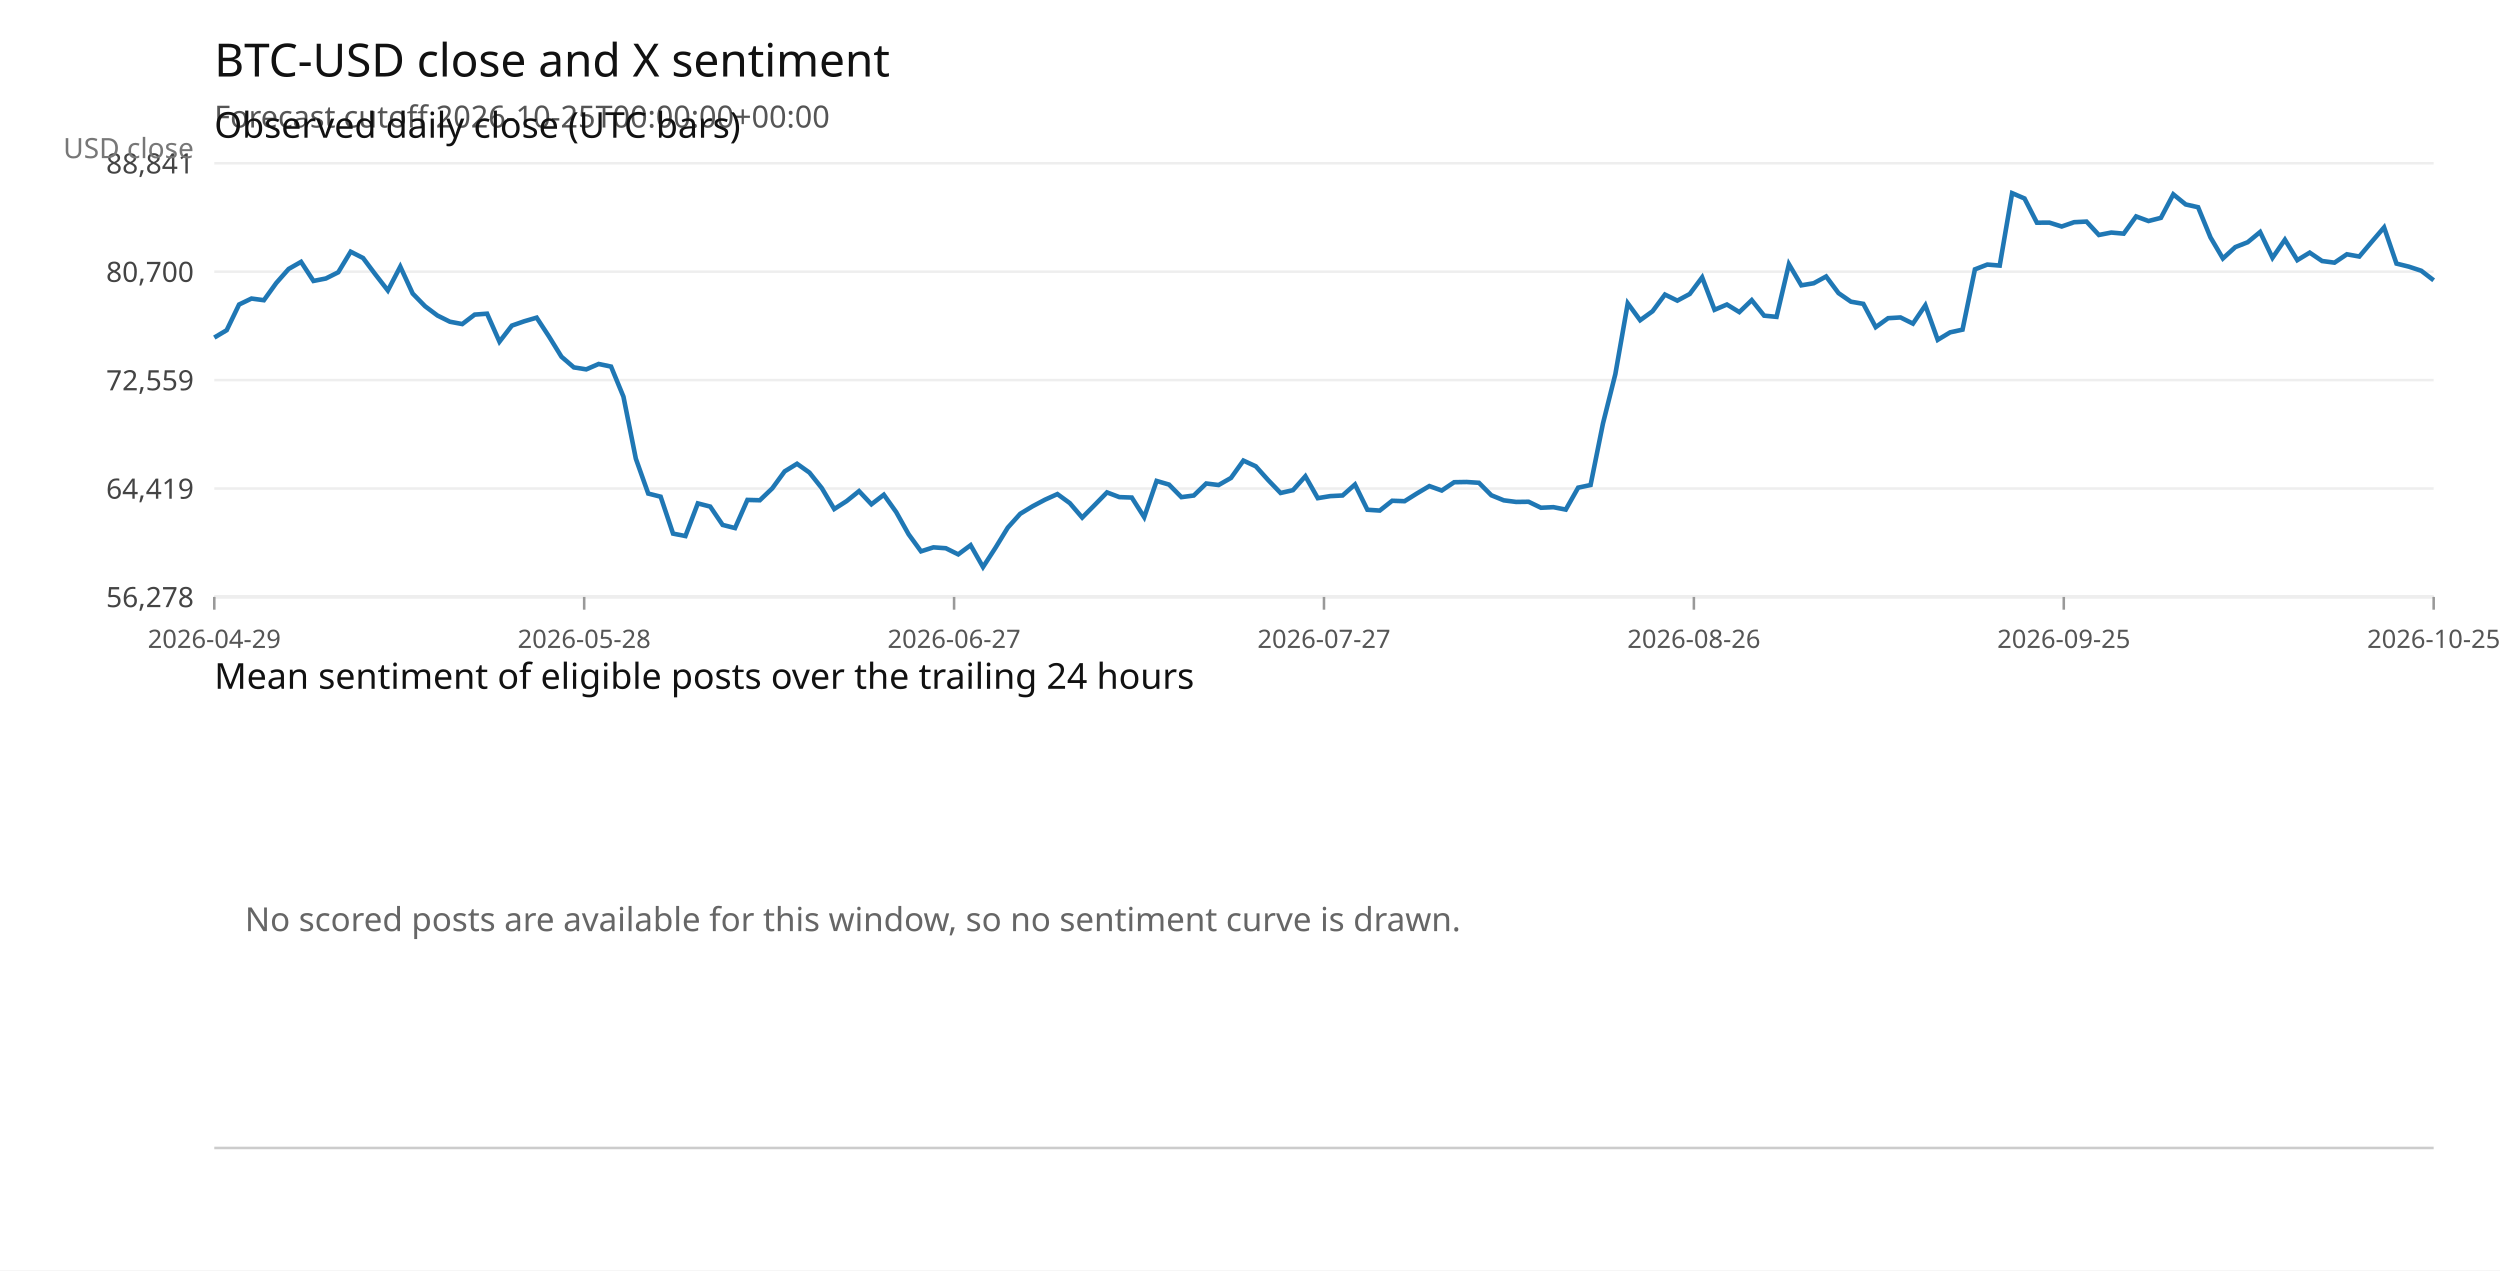
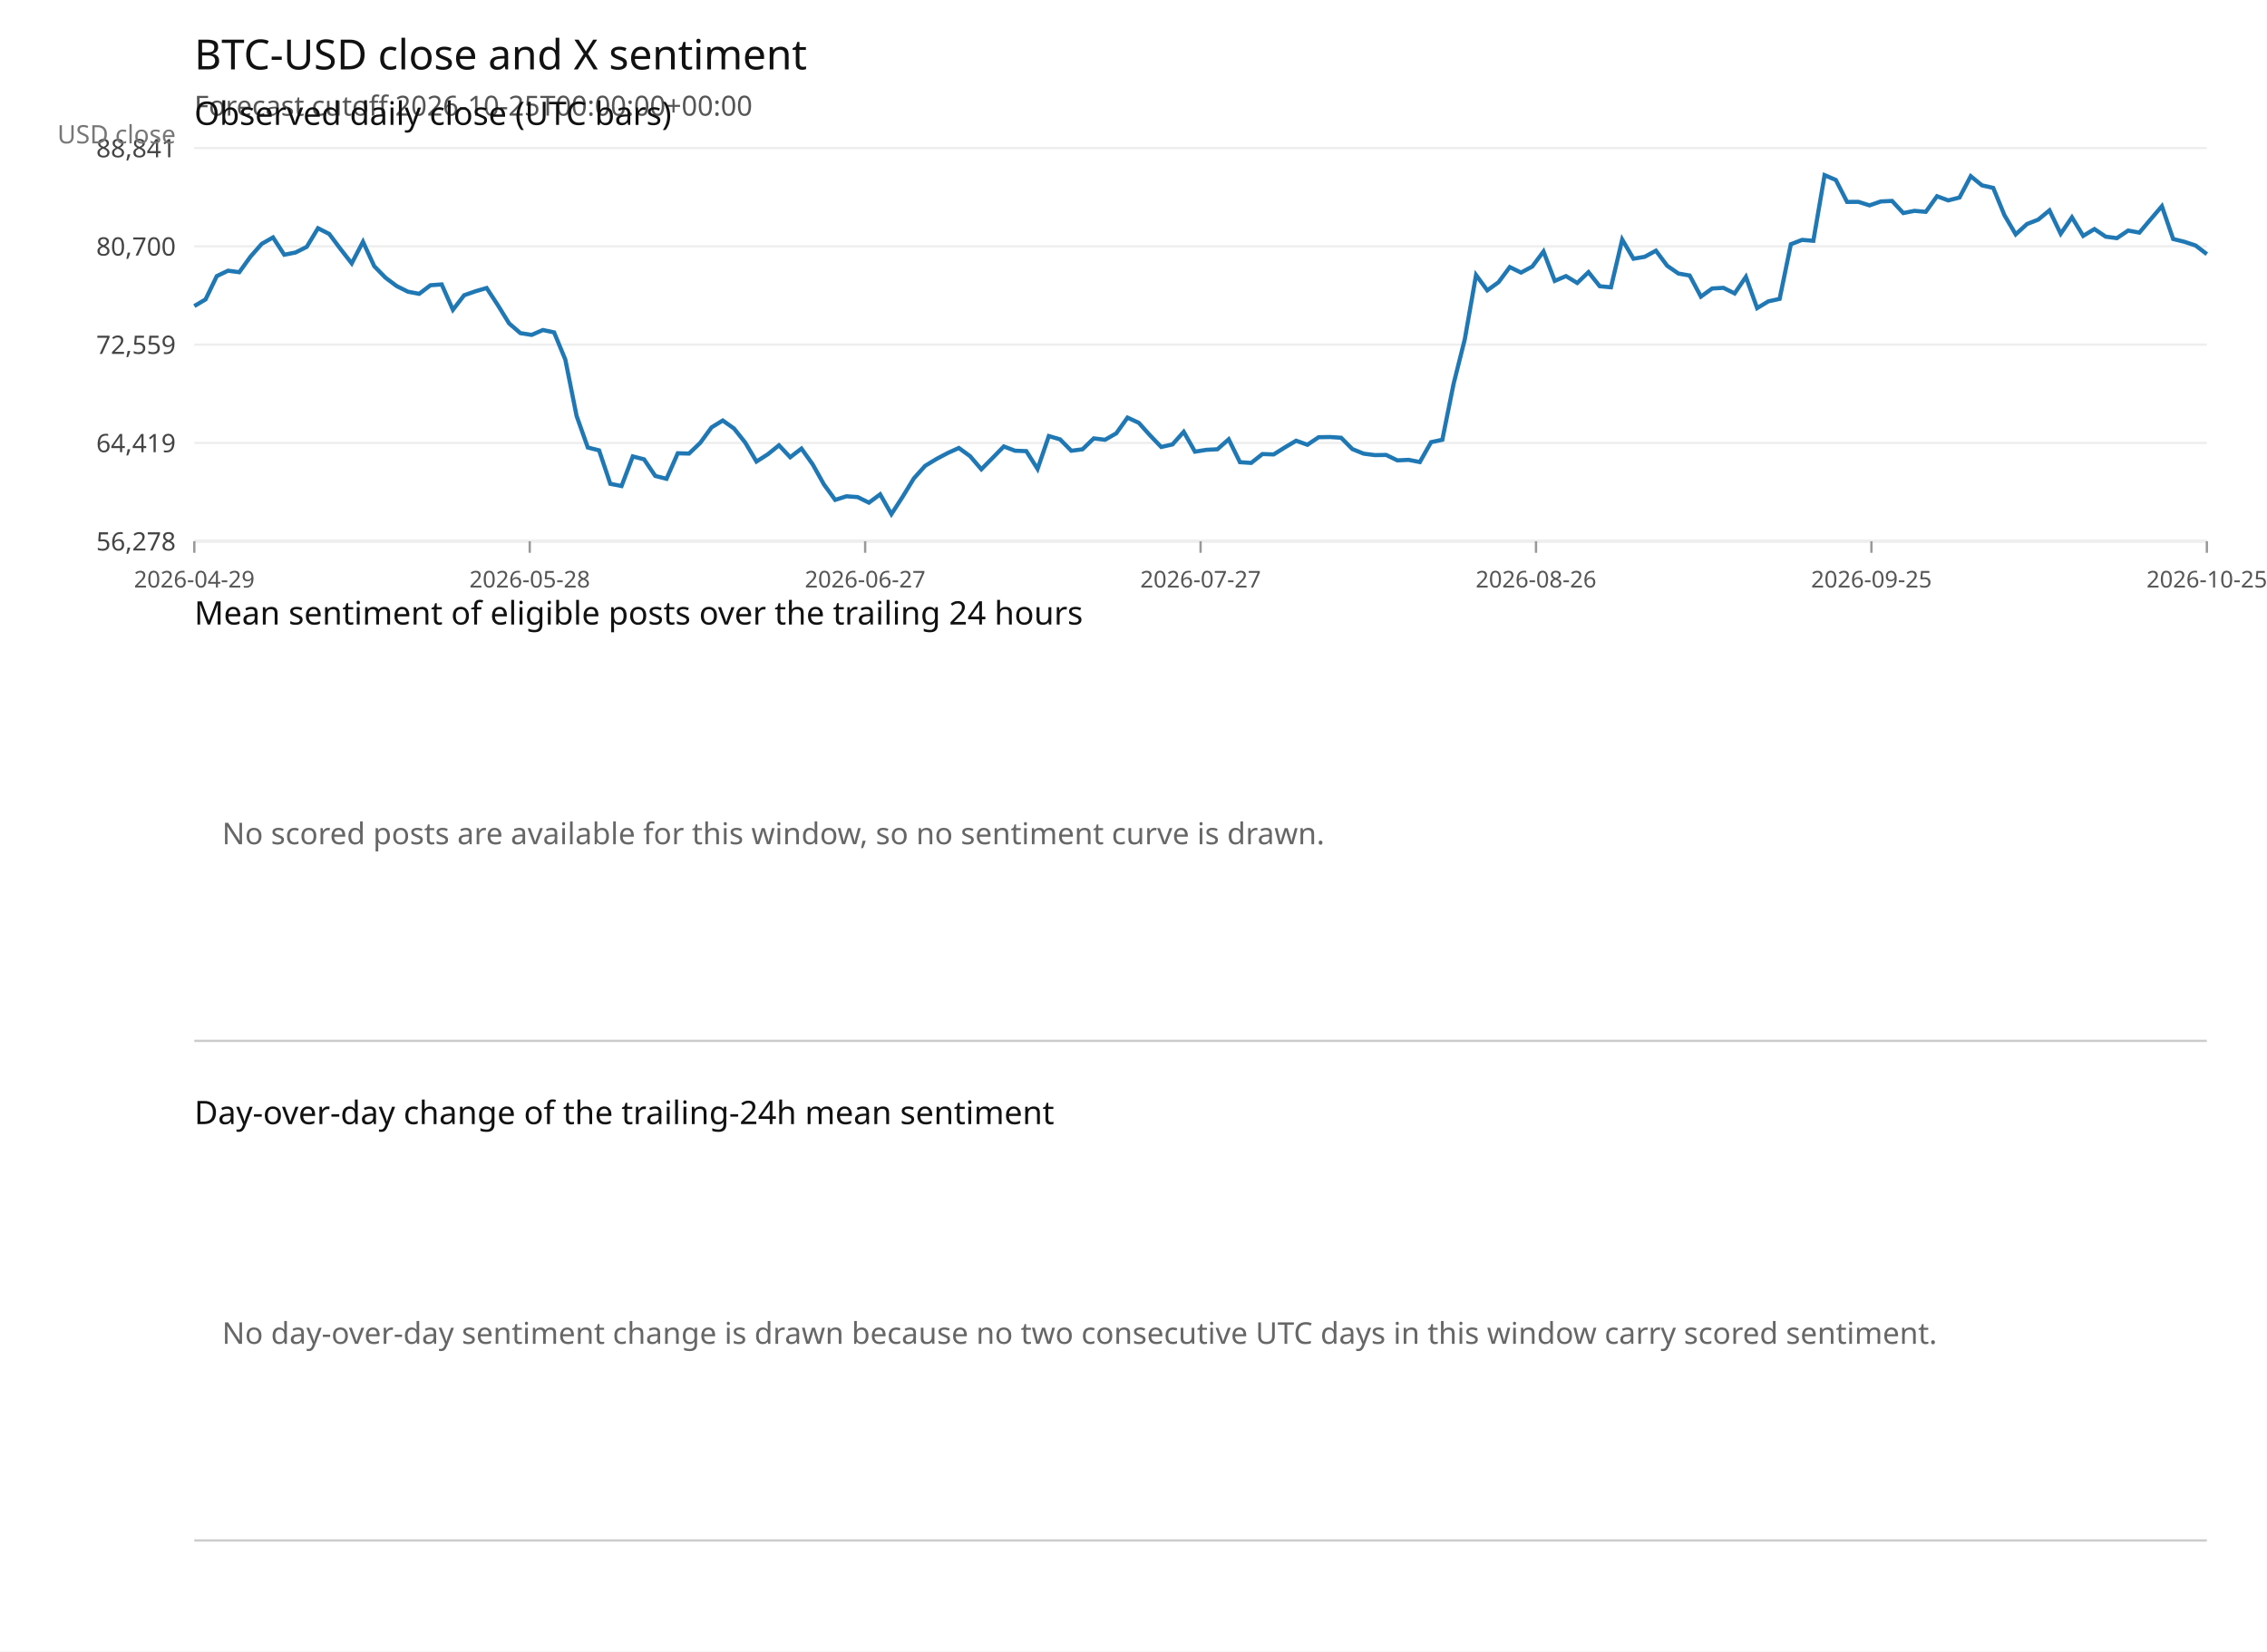
- <svg xmlns="http://www.w3.org/2000/svg" viewBox="0 0 980 498" width="980" height="498" role="img">
+ <svg xmlns="http://www.w3.org/2000/svg" viewBox="0 0 980 714" width="980" height="714" role="img">
  <rect width="100%" height="100%" fill="#ffffff" />
  <text x="84" y="30" font-family="sans-serif" font-size="18" fill="#111111">BTC-USD close and X sentiment</text>
  <text x="84" y="50" font-family="sans-serif" font-size="12" fill="#555555">Forecast cutoff 2026-10-25T00:00:00+00:00</text>
  <text x="84" y="54" font-family="sans-serif" font-size="14" fill="#111111">Observed daily close (UTC bars)</text>
  <line x1="84" y1="234" x2="954" y2="234" stroke="#cccccc" stroke-width="1" />
  <line x1="84" y1="234.00" x2="954" y2="234.00" stroke="#eeeeee" stroke-width="1" />
  <text x="76" y="238.00" text-anchor="end" font-family="sans-serif" font-size="11" fill="#444444">56,278</text>
  <line x1="84" y1="191.50" x2="954" y2="191.50" stroke="#eeeeee" stroke-width="1" />
  <text x="76" y="195.50" text-anchor="end" font-family="sans-serif" font-size="11" fill="#444444">64,419</text>
  <line x1="84" y1="149.00" x2="954" y2="149.00" stroke="#eeeeee" stroke-width="1" />
  <text x="76" y="153.00" text-anchor="end" font-family="sans-serif" font-size="11" fill="#444444">72,559</text>
  <line x1="84" y1="106.50" x2="954" y2="106.50" stroke="#eeeeee" stroke-width="1" />
  <text x="76" y="110.50" text-anchor="end" font-family="sans-serif" font-size="11" fill="#444444">80,700</text>
  <line x1="84" y1="64.00" x2="954" y2="64.00" stroke="#eeeeee" stroke-width="1" />
  <text x="76" y="68.00" text-anchor="end" font-family="sans-serif" font-size="11" fill="#444444">88,841</text>
  <text x="76" y="62" text-anchor="end" font-family="sans-serif" font-size="11" fill="#777777">USD close</text>
  <polyline fill="none" stroke="#1f77b4" stroke-width="1.8" points="84.00,132.33 88.86,129.44 93.72,119.37 98.58,117.03 103.44,117.68 108.30,110.93 113.16,105.42 118.02,102.65 122.88,110.13 127.74,109.17 132.60,106.73 137.46,98.67 142.32,101.14 147.18,107.62 152.04,113.87 156.91,104.52 161.77,115.07 166.63,120.05 171.49,123.69 176.35,126.11 181.21,127.03 186.07,123.33 190.93,122.96 195.79,133.94 200.65,127.64 205.51,125.94 210.37,124.52 215.23,131.95 220.09,139.83 224.95,144.02 229.81,144.79 234.67,142.68 239.53,143.70 244.39,155.50 249.25,179.81 254.11,193.48 258.97,194.70 263.83,209.18 268.69,210.13 273.55,197.33 278.41,198.58 283.27,205.77 288.13,207.00 292.99,195.97 297.85,196.10 302.72,191.44 307.58,184.78 312.44,181.80 317.30,185.25 322.16,191.36 327.02,199.54 331.88,196.43 336.74,192.52 341.60,197.68 346.46,193.94 351.32,200.76 356.18,209.44 361.04,216.12 365.90,214.56 370.76,214.91 375.62,217.32 380.48,213.72 385.34,222.28 390.20,214.77 395.06,206.82 399.92,201.41 404.78,198.46 409.64,195.88 414.50,193.68 419.36,197.22 424.22,202.89 429.08,197.99 433.94,193.02 438.80,194.87 443.66,195.04 448.53,202.74 453.39,188.53 458.25,189.95 463.11,194.88 467.97,194.24 472.83,189.53 477.69,190.13 482.55,187.35 487.41,180.55 492.27,182.79 497.13,188.20 501.99,193.25 506.85,192.14 511.71,186.69 516.57,195.28 521.43,194.48 526.29,194.23 531.15,189.92 536.01,199.82 540.87,200.14 545.73,196.30 550.59,196.47 555.45,193.42 560.31,190.54 565.17,192.29 570.03,189.03 574.89,188.94 579.75,189.26 584.61,194.15 589.47,196.13 594.34,196.76 599.20,196.69 604.06,199.04 608.92,198.81 613.78,199.76 618.64,191.16 623.50,190.13 628.36,166.02 633.22,146.64 638.08,118.90 642.94,125.53 647.80,122.01 652.66,115.47 657.52,117.85 662.38,115.24 667.24,108.72 672.10,121.44 676.96,119.37 681.82,122.34 686.68,117.66 691.54,123.74 696.40,124.21 701.26,103.56 706.12,111.85 710.98,111.03 715.84,108.38 720.70,114.90 725.56,118.26 730.42,119.11 735.28,128.24 740.15,124.73 745.01,124.44 749.87,126.86 754.73,119.68 759.59,133.21 764.45,130.28 769.31,129.22 774.17,105.59 779.03,103.71 783.89,104.10 788.75,75.72 793.61,77.80 798.47,87.30 803.33,87.26 808.19,88.79 813.05,87.10 817.91,86.86 822.77,92.11 827.63,91.16 832.49,91.59 837.35,84.84 842.21,86.64 847.07,85.40 851.93,76.18 856.79,80.14 861.65,81.23 866.51,93.06 871.37,101.32 876.23,96.87 881.09,94.96 885.96,90.95 890.82,101.06 895.68,93.96 900.54,101.98 905.40,99.03 910.26,102.32 915.12,102.96 919.98,99.68 924.84,100.56 929.70,94.81 934.56,89.14 939.42,103.33 944.28,104.53 949.14,106.14 954.00,109.88" />
  <line x1="84.00" y1="234" x2="84.00" y2="239" stroke="#999999" stroke-width="1" />
  <text x="84.00" y="254" text-anchor="middle" font-family="sans-serif" font-size="10" fill="#555555">2026-04-29</text>
  <line x1="229.00" y1="234" x2="229.00" y2="239" stroke="#999999" stroke-width="1" />
  <text x="229.00" y="254" text-anchor="middle" font-family="sans-serif" font-size="10" fill="#555555">2026-05-28</text>
  <line x1="374.00" y1="234" x2="374.00" y2="239" stroke="#999999" stroke-width="1" />
  <text x="374.00" y="254" text-anchor="middle" font-family="sans-serif" font-size="10" fill="#555555">2026-06-27</text>
  <line x1="519.00" y1="234" x2="519.00" y2="239" stroke="#999999" stroke-width="1" />
  <text x="519.00" y="254" text-anchor="middle" font-family="sans-serif" font-size="10" fill="#555555">2026-07-27</text>
  <line x1="664.00" y1="234" x2="664.00" y2="239" stroke="#999999" stroke-width="1" />
  <text x="664.00" y="254" text-anchor="middle" font-family="sans-serif" font-size="10" fill="#555555">2026-08-26</text>
  <line x1="809.00" y1="234" x2="809.00" y2="239" stroke="#999999" stroke-width="1" />
  <text x="809.00" y="254" text-anchor="middle" font-family="sans-serif" font-size="10" fill="#555555">2026-09-25</text>
  <line x1="954.00" y1="234" x2="954.00" y2="239" stroke="#999999" stroke-width="1" />
  <text x="954.00" y="254" text-anchor="middle" font-family="sans-serif" font-size="10" fill="#555555">2026-10-25</text>
  <text x="84" y="270" font-family="sans-serif" font-size="14" fill="#111111">Mean sentiment of eligible posts over the trailing 24 hours</text>
  <line x1="84" y1="450" x2="954" y2="450" stroke="#cccccc" stroke-width="1" />
  <text x="96" y="365" font-family="sans-serif" font-size="13" fill="#666666">No scored posts are available for this window, so no sentiment curve is drawn.</text>
+   <text x="84" y="486" font-family="sans-serif" font-size="14" fill="#111111">Day-over-day change of the trailing-24h mean sentiment</text>
+   <line x1="84" y1="666" x2="954" y2="666" stroke="#cccccc" stroke-width="1" />
+   <text x="96" y="581" font-family="sans-serif" font-size="13" fill="#666666">No day-over-day sentiment change is drawn because no two consecutive UTC days in this window carry scored sentiment.</text>
</svg>
